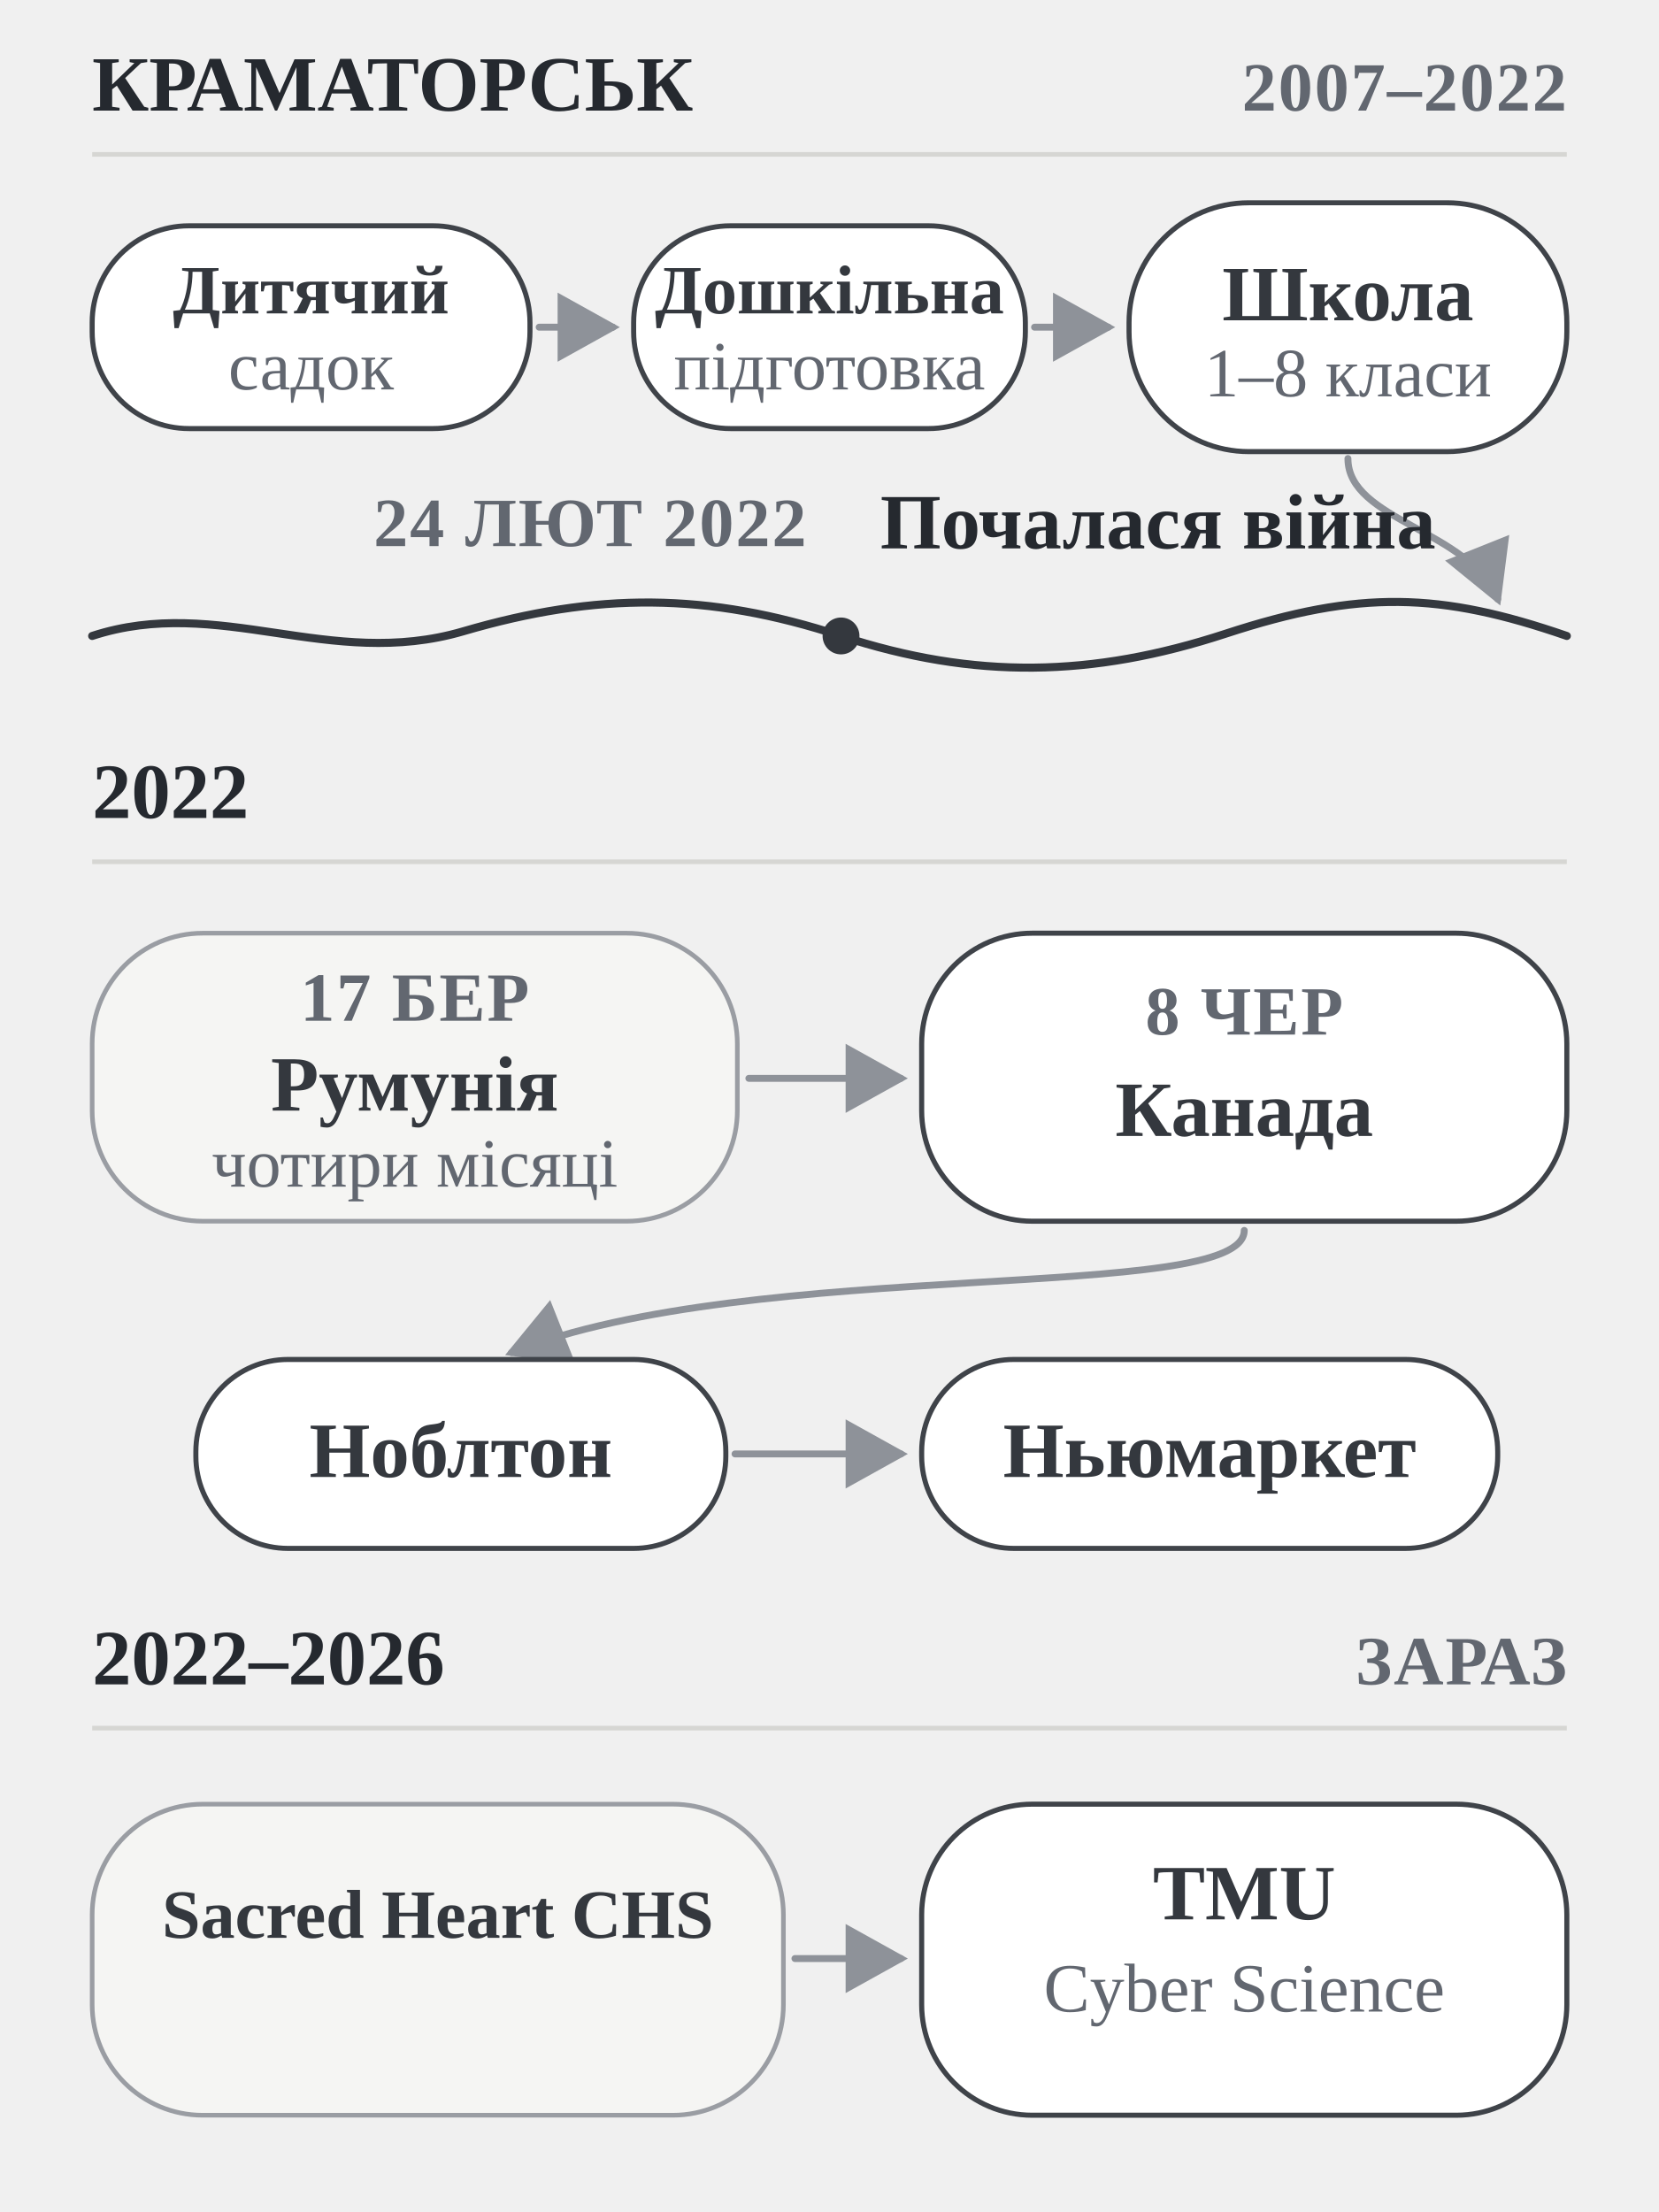
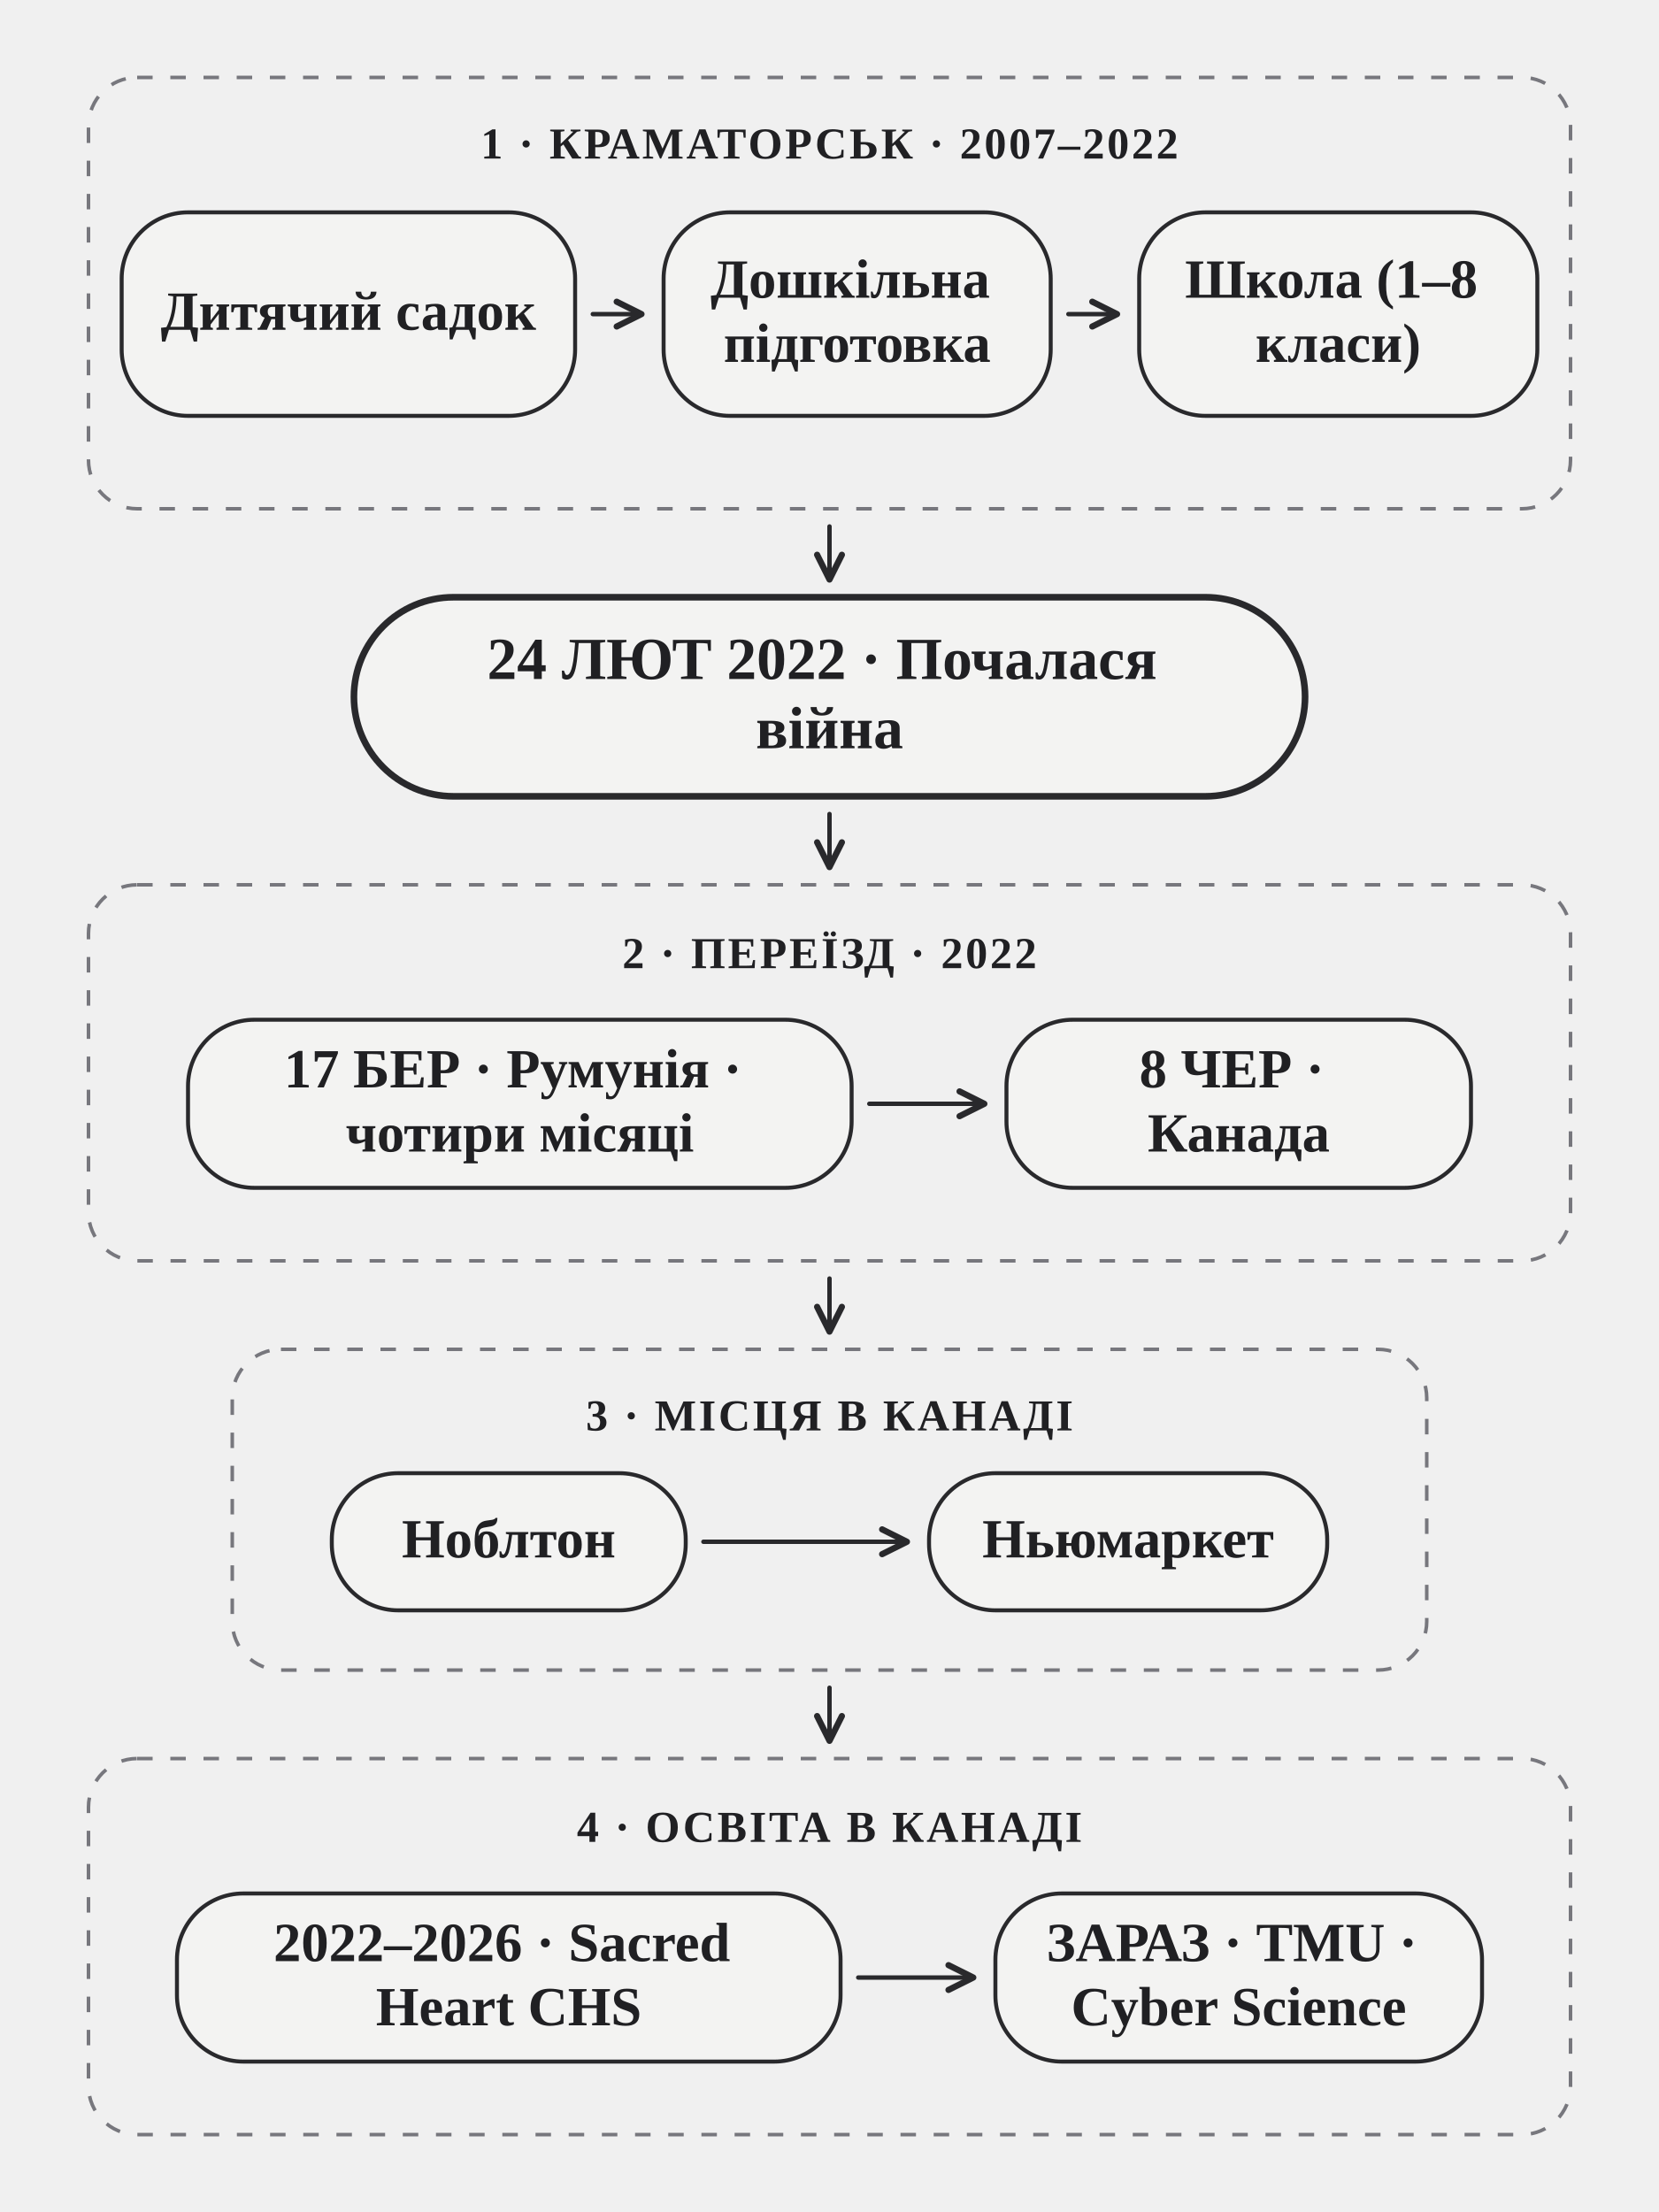
- <svg xmlns="http://www.w3.org/2000/svg" viewBox="0 0 720 960" role="img" aria-label="Точна до джерела часова шкала від Краматорська через Румунію та Канаду до TMU">
+ <svg xmlns="http://www.w3.org/2000/svg" viewBox="0 0 750 1000" role="img" aria-label="Життєвий шлях із Краматорська через переїзд під час війни до навчання в Канаді">
  <style>
-     .guide { fill: none; stroke: #d6d6d3; stroke-width: 2; }
-     .route { fill: none; stroke: #8e9299; stroke-width: 3; stroke-linecap: round; stroke-linejoin: round; }
-     .route-strong { fill: none; stroke: #34383e; stroke-width: 3.5; stroke-linecap: round; stroke-linejoin: round; }
-     .node { fill: #fff; stroke: #3f4349; stroke-width: 2.2; }
-     .node-soft { fill: #f5f5f3; stroke: #9a9da3; stroke-width: 2; }
-     .phase { fill: #25292f; font-size: 34px; font-weight: 700; }
-     .date { fill: #626770; font-size: 30px; font-weight: 650; letter-spacing: .025em; }
-     .label { fill: #34383e; font-size: 34px; font-weight: 650; }
-     .label-tight { fill: #34383e; font-size: 30px; font-weight: 650; }
-     .small { fill: #626770; font-size: 30px; }
-     .event { fill: #25292f; font-size: 34px; font-weight: 700; }
-     .dot { fill: #34383e; }
-     .arrow { fill: #8e9299; }
+     .stage { fill: none; stroke: #77777d; stroke-width: 1.6; stroke-dasharray: 7 8; }
+     .node { fill: #f3f3f2; stroke: #29292c; stroke-width: 1.8; }
+     .rupture { stroke-width: 3; }
+     .path { fill: none; stroke: #29292c; stroke-width: 2; stroke-linecap: round; stroke-linejoin: round; }
+     .stage-label, .node-label, .rupture-label {
+       fill: #202023;
+       font-family: ui-serif, Georgia, Cambria, "Times New Roman", serif;
+       text-anchor: middle;
+       dominant-baseline: middle;
+     }
+     .stage-label { font-size: 20px; font-weight: 700; letter-spacing: 1.1px; }
+     .node-label { font-size: 25px; font-weight: 600; }
+     .rupture-label { font-size: 27px; font-weight: 700; }
    @media (prefers-color-scheme: dark) {
-       .guide { stroke: #3f4248; }
-       .route { stroke: #717680; }
-       .route-strong { stroke: #e2e4e7; }
-       .node { fill: #18191b; stroke: #c7cbd1; }
-       .node-soft { fill: #222326; stroke: #717680; }
-       .phase, .label, .label-tight, .event, .dot { fill: #e7e9ec; }
-       .date, .small { fill: #aeb3bc; }
-       .arrow { fill: #717680; }
+       .stage { stroke: #88888f; }
+       .node { fill: #19191c; stroke: #e7e7e9; }
+       .path { stroke: #e7e7e9; }
+       .stage-label, .node-label, .rupture-label { fill: #f2f2f3; }
    }
  </style>
  <defs>
-     <marker id="life-arrow" markerWidth="10" markerHeight="10" refX="8" refY="5" orient="auto">
-       <path class="arrow" d="M0 0 L9 5 L0 10 Z" />
+     <marker id="image-note-arrow-uk" viewBox="0 0 10 10" refX="9" refY="5" markerWidth="7" markerHeight="7" orient="auto-start-reverse">
+       <path class="path" d="M 1 1 L 9 5 L 1 9" />
    </marker>
  </defs>
-   <text class="phase" x="40" y="48">КРАМАТОРСЬК</text>
-   <text class="date" x="680" y="48" text-anchor="end">2007–2022</text>
-   <line class="guide" x1="40" y1="67" x2="680" y2="67" />
-   <rect class="node" x="40" y="98" width="190" height="88" rx="42" />
-   <text class="label-tight" x="135" y="136" text-anchor="middle">Дитячий</text>
-   <text class="small" x="135" y="169" text-anchor="middle">садок</text>
-   <line class="route" x1="234" y1="142" x2="266" y2="142" marker-end="url(#life-arrow)" />
-   <rect class="node" x="275" y="98" width="170" height="88" rx="42" />
-   <text class="label-tight" x="360" y="136" text-anchor="middle">Дошкільна</text>
-   <text class="small" x="360" y="169" text-anchor="middle">підготовка</text>
-   <line class="route" x1="449" y1="142" x2="481" y2="142" marker-end="url(#life-arrow)" />
-   <rect class="node" x="490" y="88" width="190" height="108" rx="52" />
-   <text class="label" x="585" y="139" text-anchor="middle">Школа</text>
-   <text class="small" x="585" y="172" text-anchor="middle">1–8 класи</text>
-   <path class="route" d="M585 199 C585 226 638 230 650 260" marker-end="url(#life-arrow)" />
-   <path class="route-strong" d="M40 276 C95 258 143 291 201 274 S307 257 365 276 S474 294 532 275 S625 257 680 276" />
-   <circle class="dot" cx="365" cy="276" r="8" />
-   <text class="date" x="350" y="237" text-anchor="end">24 ЛЮТ 2022</text>
-   <text class="event" x="382" y="238">Почалася війна</text>
-   <text class="phase" x="40" y="355">2022</text>
-   <line class="guide" x1="40" y1="374" x2="680" y2="374" />
-   <rect class="node-soft" x="40" y="405" width="280" height="125" rx="48" />
-   <text class="date" x="180" y="443" text-anchor="middle">17 БЕР</text>
-   <text class="label" x="180" y="482" text-anchor="middle">Румунія</text>
-   <text class="small" x="180" y="515" text-anchor="middle">чотири місяці</text>
-   <line class="route" x1="325" y1="468" x2="391" y2="468" marker-end="url(#life-arrow)" />
-   <rect class="node" x="400" y="405" width="280" height="125" rx="48" />
-   <text class="date" x="540" y="449" text-anchor="middle">8 ЧЕР</text>
-   <text class="label" x="540" y="493" text-anchor="middle">Канада</text>
-   <path class="route" d="M540 534 C540 566 328 545 222 587" marker-end="url(#life-arrow)" />
-   <rect class="node" x="85" y="590" width="230" height="82" rx="40" />
-   <text class="label" x="200" y="641" text-anchor="middle">Ноблтон</text>
-   <line class="route" x1="319" y1="631" x2="391" y2="631" marker-end="url(#life-arrow)" />
-   <rect class="node" x="400" y="590" width="250" height="82" rx="40" />
-   <text class="label" x="525" y="641" text-anchor="middle">Ньюмаркет</text>
-   <text class="phase" x="40" y="731">2022–2026</text>
-   <text class="date" x="680" y="731" text-anchor="end">ЗАРАЗ</text>
-   <line class="guide" x1="40" y1="750" x2="680" y2="750" />
-   <rect class="node-soft" x="40" y="783" width="300" height="135" rx="48" />
-   <text class="label-tight" x="190" y="841" text-anchor="middle">Sacred Heart CHS</text>
-   <line class="route" x1="345" y1="850" x2="391" y2="850" marker-end="url(#life-arrow)" />
-   <rect class="node" x="400" y="783" width="280" height="135" rx="48" />
-   <text class="label" x="540" y="833" text-anchor="middle">TMU</text>
-   <text class="small" x="540" y="873" text-anchor="middle">Cyber Science</text>
+   <g aria-hidden="true">
+     <rect class="stage" x="40" y="35" width="670" height="195" rx="22" />
+     <rect class="node" x="55" y="96" width="205" height="92" rx="30" />
+     <rect class="node" x="300" y="96" width="175" height="92" rx="30" />
+     <rect class="node" x="515" y="96" width="180" height="92" rx="30" />
+     <rect class="stage" x="40" y="400" width="670" height="170" rx="22" />
+     <rect class="node" x="85" y="461" width="300" height="76" rx="30" />
+     <rect class="node" x="455" y="461" width="210" height="76" rx="30" />
+     <rect class="stage" x="105" y="610" width="540" height="145" rx="22" />
+     <rect class="node" x="150" y="666" width="160" height="62" rx="30" />
+     <rect class="node" x="420" y="666" width="180" height="62" rx="30" />
+     <rect class="stage" x="40" y="795" width="670" height="170" rx="22" />
+     <rect class="node" x="80" y="856" width="300" height="76" rx="30" />
+     <rect class="node" x="450" y="856" width="220" height="76" rx="30" />
+     <rect class="node rupture" x="160" y="270" width="430" height="90" rx="45" />
+     <path class="path" d="M 268 142 L 290 142" marker-end="url(#image-note-arrow-uk)" />
+     <path class="path" d="M 483 142 L 505 142" marker-end="url(#image-note-arrow-uk)" />
+     <path class="path" d="M 393 499 L 445 499" marker-end="url(#image-note-arrow-uk)" />
+     <path class="path" d="M 318 697 L 410 697" marker-end="url(#image-note-arrow-uk)" />
+     <path class="path" d="M 388 894 L 440 894" marker-end="url(#image-note-arrow-uk)" />
+     <path class="path" d="M 375 238 L 375 262" marker-end="url(#image-note-arrow-uk)" />
+     <path class="path" d="M 375 368 L 375 392" marker-end="url(#image-note-arrow-uk)" />
+     <path class="path" d="M 375 578 L 375 602" marker-end="url(#image-note-arrow-uk)" />
+     <path class="path" d="M 375 763 L 375 787" marker-end="url(#image-note-arrow-uk)" />
+     <text class="stage-label" x="375" y="66">1 · КРАМАТОРСЬК · 2007–2022</text>
+     <text class="node-label" x="157.5" y="142.0">
+       <tspan x="157.5" dy="0">Дитячий садок</tspan>
+     </text>
+     <text class="node-label" x="387.5" y="127.5">
+       <tspan x="387.5" dy="0">Дошкільна</tspan>
+       <tspan x="387.5" dy="29.0">підготовка</tspan>
+     </text>
+     <text class="node-label" x="605" y="127.5">
+       <tspan x="605" dy="0">Школа (1–8</tspan>
+       <tspan x="605" dy="29.0">класи)</tspan>
+     </text>
+     <text class="stage-label" x="375" y="432">2 · ПЕРЕЇЗД · 2022</text>
+     <text class="node-label" x="235" y="484.5">
+       <tspan x="235" dy="0">17 БЕР · Румунія ·</tspan>
+       <tspan x="235" dy="29.0">чотири місяці</tspan>
+     </text>
+     <text class="node-label" x="560" y="484.5">
+       <tspan x="560" dy="0">8 ЧЕР ·</tspan>
+       <tspan x="560" dy="29.0">Канада</tspan>
+     </text>
+     <text class="stage-label" x="375" y="641">3 · МІСЦЯ В КАНАДІ</text>
+     <text class="node-label" x="230" y="697.0">
+       <tspan x="230" dy="0">Ноблтон</tspan>
+     </text>
+     <text class="node-label" x="510" y="697.0">
+       <tspan x="510" dy="0">Ньюмаркет</tspan>
+     </text>
+     <text class="stage-label" x="375" y="827">4 · ОСВІТА В КАНАДІ</text>
+     <text class="node-label" x="230" y="879.5">
+       <tspan x="230" dy="0">2022–2026 · Sacred</tspan>
+       <tspan x="230" dy="29.0">Heart CHS</tspan>
+     </text>
+     <text class="node-label" x="560" y="879.5">
+       <tspan x="560" dy="0">ЗАРАЗ · TMU ·</tspan>
+       <tspan x="560" dy="29.0">Cyber Science</tspan>
+     </text>
+     <text class="rupture-label" x="375" y="299.3">
+       <tspan x="375" dy="0">24 ЛЮТ 2022 · Почалася</tspan>
+       <tspan x="375" dy="31.3">війна</tspan>
+     </text>
+   </g>
</svg>
